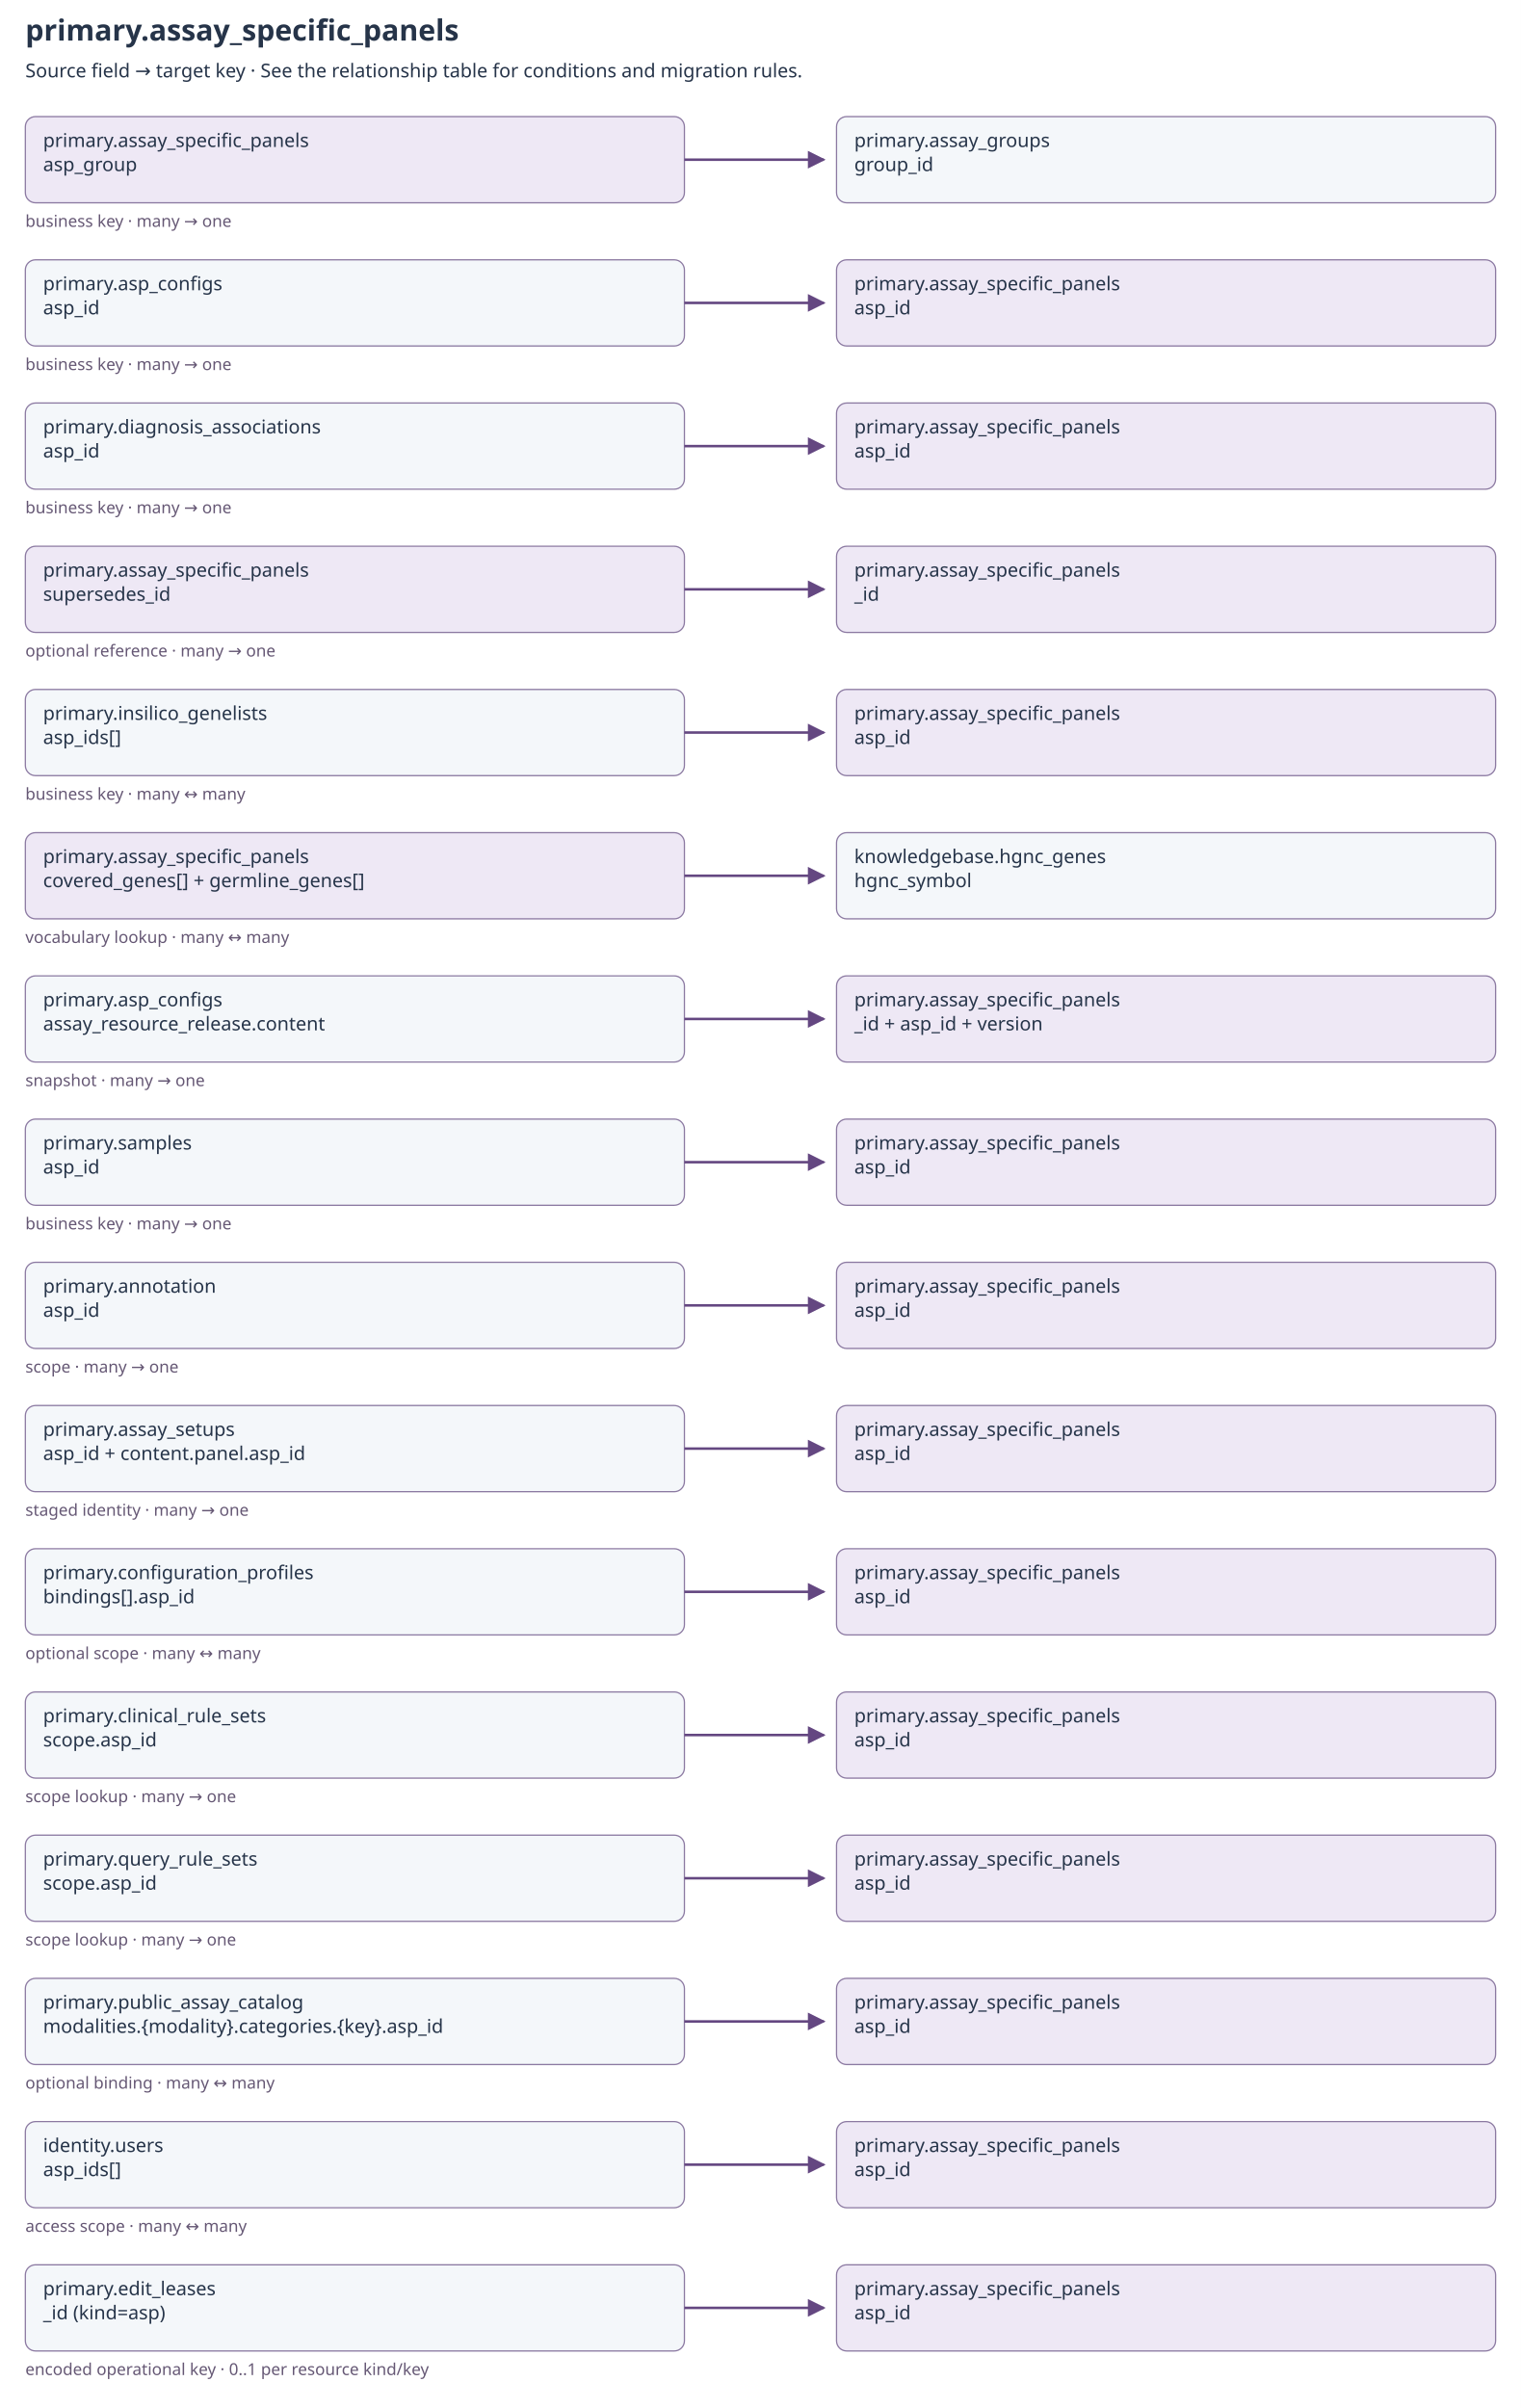
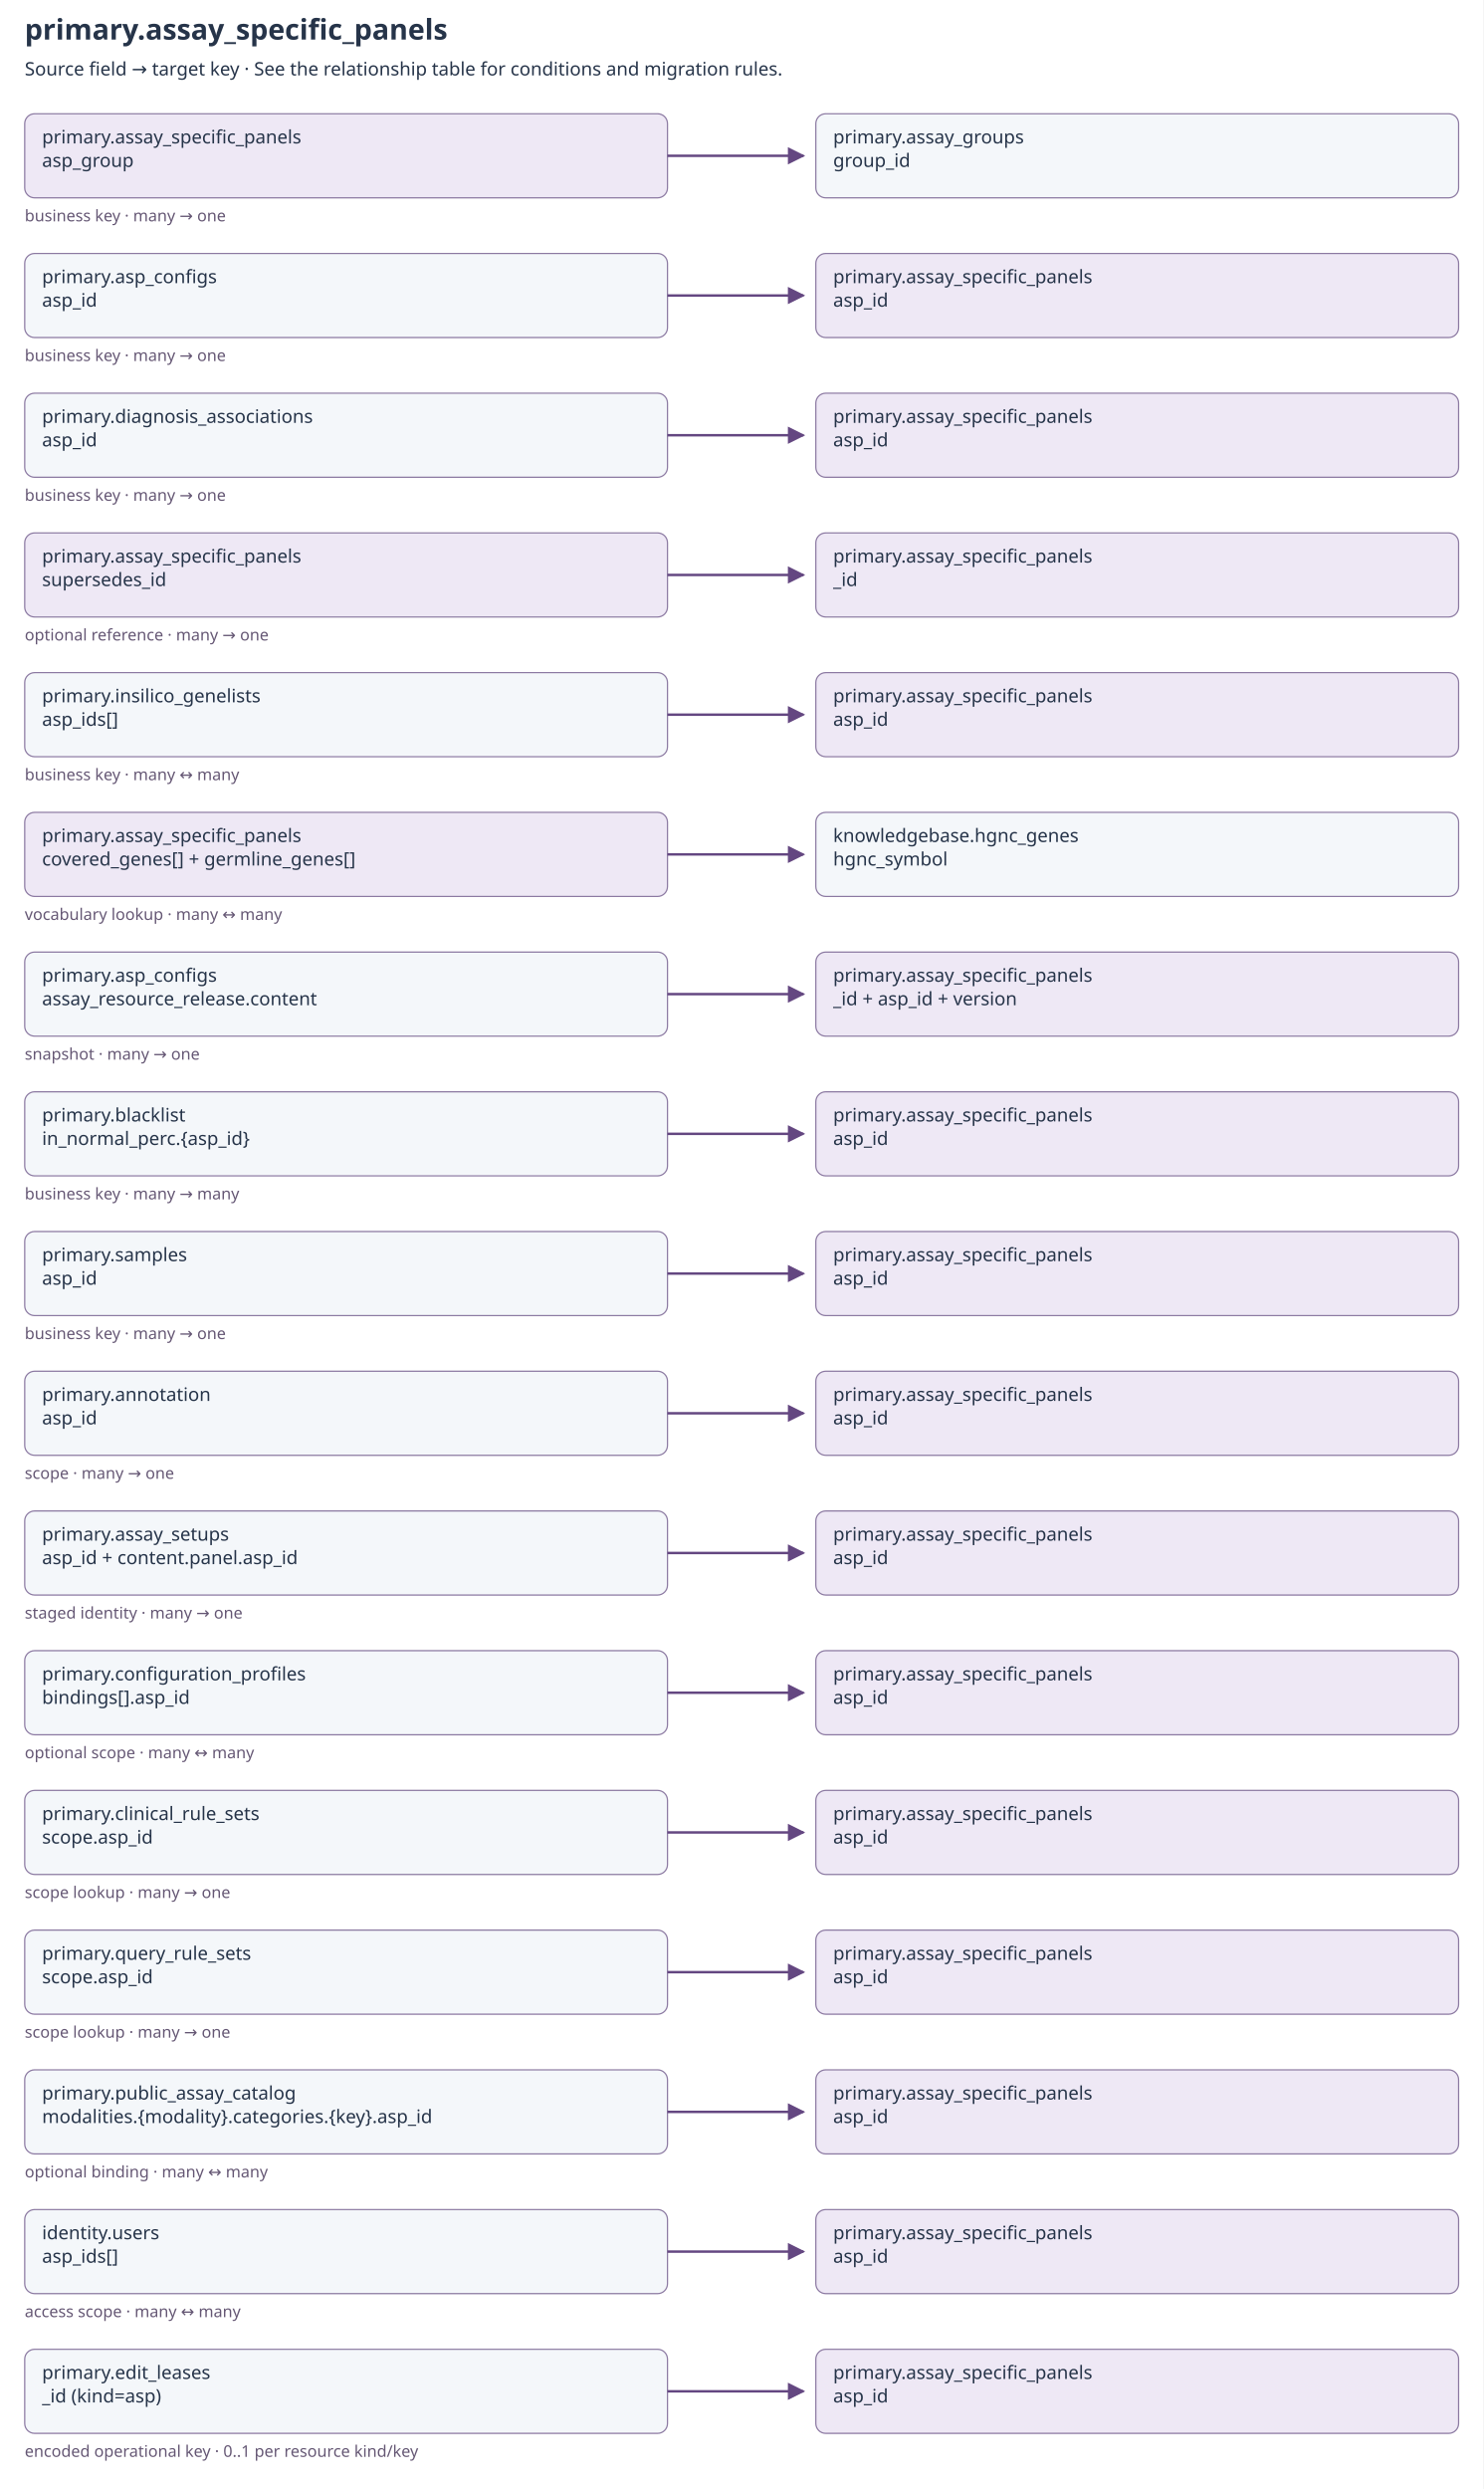
- <svg xmlns="http://www.w3.org/2000/svg" width="1200" height="1900" viewBox="0 0 1200 1900" role="img" aria-labelledby="title description">
+ <svg xmlns="http://www.w3.org/2000/svg" width="1200" height="2013" viewBox="0 0 1200 2013" role="img" aria-labelledby="title description">
  <defs>
    <marker id="arrow" viewBox="0 0 10 10" refX="9" refY="5" markerWidth="7" markerHeight="7" orient="auto-start-reverse">
      <path d="M0 0 L10 5 L0 10z" fill="#644781" />
    </marker>
  </defs>
  <style>text{font:15px sans-serif;fill:#263449}.kind{font-size:13px;fill:#655774}</style>
-   <rect width="1200" height="1900" fill="white" />
+   <rect width="1200" height="2013" fill="white" />
  <text x="20" y="32" style="font-size:23px;font-weight:600">primary.assay_specific_panels</text>
  <text x="20" y="61">Source field → target key · See the relationship table for conditions and migration rules.</text>
  <rect x="20" y="92" width="520" height="68" rx="8" fill="#eee8f5" stroke="#8c7aa2" />
  <text x="34" y="116" font-weight="600">primary.assay_specific_panels</text>
  <text x="34" y="135" font-weight="400">asp_group</text>
  <rect x="660" y="92" width="520" height="68" rx="8" fill="#f4f7fa" stroke="#8c7aa2" />
  <text x="674" y="116" font-weight="600">primary.assay_groups</text>
  <text x="674" y="135" font-weight="400">group_id</text>
  <path d="M540 126.0 H650" stroke="#644781" stroke-width="2" marker-end="url(#arrow)" />
  <text x="20" y="179" class="kind">business key · many → one</text>
  <rect x="20" y="205" width="520" height="68" rx="8" fill="#f4f7fa" stroke="#8c7aa2" />
  <text x="34" y="229" font-weight="600">primary.asp_configs</text>
  <text x="34" y="248" font-weight="400">asp_id</text>
  <rect x="660" y="205" width="520" height="68" rx="8" fill="#eee8f5" stroke="#8c7aa2" />
  <text x="674" y="229" font-weight="600">primary.assay_specific_panels</text>
  <text x="674" y="248" font-weight="400">asp_id</text>
  <path d="M540 239.0 H650" stroke="#644781" stroke-width="2" marker-end="url(#arrow)" />
  <text x="20" y="292" class="kind">business key · many → one</text>
  <rect x="20" y="318" width="520" height="68" rx="8" fill="#f4f7fa" stroke="#8c7aa2" />
  <text x="34" y="342" font-weight="600">primary.diagnosis_associations</text>
  <text x="34" y="361" font-weight="400">asp_id</text>
  <rect x="660" y="318" width="520" height="68" rx="8" fill="#eee8f5" stroke="#8c7aa2" />
  <text x="674" y="342" font-weight="600">primary.assay_specific_panels</text>
  <text x="674" y="361" font-weight="400">asp_id</text>
  <path d="M540 352.0 H650" stroke="#644781" stroke-width="2" marker-end="url(#arrow)" />
  <text x="20" y="405" class="kind">business key · many → one</text>
  <rect x="20" y="431" width="520" height="68" rx="8" fill="#eee8f5" stroke="#8c7aa2" />
  <text x="34" y="455" font-weight="600">primary.assay_specific_panels</text>
  <text x="34" y="474" font-weight="400">supersedes_id</text>
  <rect x="660" y="431" width="520" height="68" rx="8" fill="#eee8f5" stroke="#8c7aa2" />
  <text x="674" y="455" font-weight="600">primary.assay_specific_panels</text>
  <text x="674" y="474" font-weight="400">_id</text>
  <path d="M540 465.0 H650" stroke="#644781" stroke-width="2" marker-end="url(#arrow)" />
  <text x="20" y="518" class="kind">optional reference · many → one</text>
  <rect x="20" y="544" width="520" height="68" rx="8" fill="#f4f7fa" stroke="#8c7aa2" />
  <text x="34" y="568" font-weight="600">primary.insilico_genelists</text>
  <text x="34" y="587" font-weight="400">asp_ids[]</text>
  <rect x="660" y="544" width="520" height="68" rx="8" fill="#eee8f5" stroke="#8c7aa2" />
  <text x="674" y="568" font-weight="600">primary.assay_specific_panels</text>
  <text x="674" y="587" font-weight="400">asp_id</text>
  <path d="M540 578.0 H650" stroke="#644781" stroke-width="2" marker-end="url(#arrow)" />
  <text x="20" y="631" class="kind">business key · many ↔ many</text>
  <rect x="20" y="657" width="520" height="68" rx="8" fill="#eee8f5" stroke="#8c7aa2" />
  <text x="34" y="681" font-weight="600">primary.assay_specific_panels</text>
  <text x="34" y="700" font-weight="400">covered_genes[] + germline_genes[]</text>
  <rect x="660" y="657" width="520" height="68" rx="8" fill="#f4f7fa" stroke="#8c7aa2" />
  <text x="674" y="681" font-weight="600">knowledgebase.hgnc_genes</text>
  <text x="674" y="700" font-weight="400">hgnc_symbol</text>
  <path d="M540 691.0 H650" stroke="#644781" stroke-width="2" marker-end="url(#arrow)" />
  <text x="20" y="744" class="kind">vocabulary lookup · many ↔ many</text>
  <rect x="20" y="770" width="520" height="68" rx="8" fill="#f4f7fa" stroke="#8c7aa2" />
  <text x="34" y="794" font-weight="600">primary.asp_configs</text>
  <text x="34" y="813" font-weight="400">assay_resource_release.content</text>
  <rect x="660" y="770" width="520" height="68" rx="8" fill="#eee8f5" stroke="#8c7aa2" />
  <text x="674" y="794" font-weight="600">primary.assay_specific_panels</text>
  <text x="674" y="813" font-weight="400">_id + asp_id + version</text>
  <path d="M540 804.0 H650" stroke="#644781" stroke-width="2" marker-end="url(#arrow)" />
  <text x="20" y="857" class="kind">snapshot · many → one</text>
  <rect x="20" y="883" width="520" height="68" rx="8" fill="#f4f7fa" stroke="#8c7aa2" />
-   <text x="34" y="907" font-weight="600">primary.samples</text>
-   <text x="34" y="926" font-weight="400">asp_id</text>
+   <text x="34" y="907" font-weight="600">primary.blacklist</text>
+   <text x="34" y="926" font-weight="400">in_normal_perc.{asp_id}</text>
  <rect x="660" y="883" width="520" height="68" rx="8" fill="#eee8f5" stroke="#8c7aa2" />
  <text x="674" y="907" font-weight="600">primary.assay_specific_panels</text>
  <text x="674" y="926" font-weight="400">asp_id</text>
  <path d="M540 917.0 H650" stroke="#644781" stroke-width="2" marker-end="url(#arrow)" />
-   <text x="20" y="970" class="kind">business key · many → one</text>
+   <text x="20" y="970" class="kind">business key · many → many</text>
  <rect x="20" y="996" width="520" height="68" rx="8" fill="#f4f7fa" stroke="#8c7aa2" />
-   <text x="34" y="1020" font-weight="600">primary.annotation</text>
+   <text x="34" y="1020" font-weight="600">primary.samples</text>
  <text x="34" y="1039" font-weight="400">asp_id</text>
  <rect x="660" y="996" width="520" height="68" rx="8" fill="#eee8f5" stroke="#8c7aa2" />
  <text x="674" y="1020" font-weight="600">primary.assay_specific_panels</text>
  <text x="674" y="1039" font-weight="400">asp_id</text>
  <path d="M540 1030.0 H650" stroke="#644781" stroke-width="2" marker-end="url(#arrow)" />
-   <text x="20" y="1083" class="kind">scope · many → one</text>
+   <text x="20" y="1083" class="kind">business key · many → one</text>
  <rect x="20" y="1109" width="520" height="68" rx="8" fill="#f4f7fa" stroke="#8c7aa2" />
-   <text x="34" y="1133" font-weight="600">primary.assay_setups</text>
-   <text x="34" y="1152" font-weight="400">asp_id + content.panel.asp_id</text>
+   <text x="34" y="1133" font-weight="600">primary.annotation</text>
+   <text x="34" y="1152" font-weight="400">asp_id</text>
  <rect x="660" y="1109" width="520" height="68" rx="8" fill="#eee8f5" stroke="#8c7aa2" />
  <text x="674" y="1133" font-weight="600">primary.assay_specific_panels</text>
  <text x="674" y="1152" font-weight="400">asp_id</text>
  <path d="M540 1143.0 H650" stroke="#644781" stroke-width="2" marker-end="url(#arrow)" />
-   <text x="20" y="1196" class="kind">staged identity · many → one</text>
+   <text x="20" y="1196" class="kind">scope · many → one</text>
  <rect x="20" y="1222" width="520" height="68" rx="8" fill="#f4f7fa" stroke="#8c7aa2" />
-   <text x="34" y="1246" font-weight="600">primary.configuration_profiles</text>
-   <text x="34" y="1265" font-weight="400">bindings[].asp_id</text>
+   <text x="34" y="1246" font-weight="600">primary.assay_setups</text>
+   <text x="34" y="1265" font-weight="400">asp_id + content.panel.asp_id</text>
  <rect x="660" y="1222" width="520" height="68" rx="8" fill="#eee8f5" stroke="#8c7aa2" />
  <text x="674" y="1246" font-weight="600">primary.assay_specific_panels</text>
  <text x="674" y="1265" font-weight="400">asp_id</text>
  <path d="M540 1256.0 H650" stroke="#644781" stroke-width="2" marker-end="url(#arrow)" />
-   <text x="20" y="1309" class="kind">optional scope · many ↔ many</text>
+   <text x="20" y="1309" class="kind">staged identity · many → one</text>
  <rect x="20" y="1335" width="520" height="68" rx="8" fill="#f4f7fa" stroke="#8c7aa2" />
-   <text x="34" y="1359" font-weight="600">primary.clinical_rule_sets</text>
-   <text x="34" y="1378" font-weight="400">scope.asp_id</text>
+   <text x="34" y="1359" font-weight="600">primary.configuration_profiles</text>
+   <text x="34" y="1378" font-weight="400">bindings[].asp_id</text>
  <rect x="660" y="1335" width="520" height="68" rx="8" fill="#eee8f5" stroke="#8c7aa2" />
  <text x="674" y="1359" font-weight="600">primary.assay_specific_panels</text>
  <text x="674" y="1378" font-weight="400">asp_id</text>
  <path d="M540 1369.0 H650" stroke="#644781" stroke-width="2" marker-end="url(#arrow)" />
-   <text x="20" y="1422" class="kind">scope lookup · many → one</text>
+   <text x="20" y="1422" class="kind">optional scope · many ↔ many</text>
  <rect x="20" y="1448" width="520" height="68" rx="8" fill="#f4f7fa" stroke="#8c7aa2" />
-   <text x="34" y="1472" font-weight="600">primary.query_rule_sets</text>
+   <text x="34" y="1472" font-weight="600">primary.clinical_rule_sets</text>
  <text x="34" y="1491" font-weight="400">scope.asp_id</text>
  <rect x="660" y="1448" width="520" height="68" rx="8" fill="#eee8f5" stroke="#8c7aa2" />
  <text x="674" y="1472" font-weight="600">primary.assay_specific_panels</text>
  <text x="674" y="1491" font-weight="400">asp_id</text>
  <path d="M540 1482.0 H650" stroke="#644781" stroke-width="2" marker-end="url(#arrow)" />
  <text x="20" y="1535" class="kind">scope lookup · many → one</text>
  <rect x="20" y="1561" width="520" height="68" rx="8" fill="#f4f7fa" stroke="#8c7aa2" />
-   <text x="34" y="1585" font-weight="600">primary.public_assay_catalog</text>
-   <text x="34" y="1604" font-weight="400">modalities.{modality}.categories.{key}.asp_id</text>
+   <text x="34" y="1585" font-weight="600">primary.query_rule_sets</text>
+   <text x="34" y="1604" font-weight="400">scope.asp_id</text>
  <rect x="660" y="1561" width="520" height="68" rx="8" fill="#eee8f5" stroke="#8c7aa2" />
  <text x="674" y="1585" font-weight="600">primary.assay_specific_panels</text>
  <text x="674" y="1604" font-weight="400">asp_id</text>
  <path d="M540 1595.0 H650" stroke="#644781" stroke-width="2" marker-end="url(#arrow)" />
-   <text x="20" y="1648" class="kind">optional binding · many ↔ many</text>
+   <text x="20" y="1648" class="kind">scope lookup · many → one</text>
  <rect x="20" y="1674" width="520" height="68" rx="8" fill="#f4f7fa" stroke="#8c7aa2" />
-   <text x="34" y="1698" font-weight="600">identity.users</text>
-   <text x="34" y="1717" font-weight="400">asp_ids[]</text>
+   <text x="34" y="1698" font-weight="600">primary.public_assay_catalog</text>
+   <text x="34" y="1717" font-weight="400">modalities.{modality}.categories.{key}.asp_id</text>
  <rect x="660" y="1674" width="520" height="68" rx="8" fill="#eee8f5" stroke="#8c7aa2" />
  <text x="674" y="1698" font-weight="600">primary.assay_specific_panels</text>
  <text x="674" y="1717" font-weight="400">asp_id</text>
  <path d="M540 1708.0 H650" stroke="#644781" stroke-width="2" marker-end="url(#arrow)" />
-   <text x="20" y="1761" class="kind">access scope · many ↔ many</text>
+   <text x="20" y="1761" class="kind">optional binding · many ↔ many</text>
  <rect x="20" y="1787" width="520" height="68" rx="8" fill="#f4f7fa" stroke="#8c7aa2" />
-   <text x="34" y="1811" font-weight="600">primary.edit_leases</text>
-   <text x="34" y="1830" font-weight="400">_id (kind=asp)</text>
+   <text x="34" y="1811" font-weight="600">identity.users</text>
+   <text x="34" y="1830" font-weight="400">asp_ids[]</text>
  <rect x="660" y="1787" width="520" height="68" rx="8" fill="#eee8f5" stroke="#8c7aa2" />
  <text x="674" y="1811" font-weight="600">primary.assay_specific_panels</text>
  <text x="674" y="1830" font-weight="400">asp_id</text>
  <path d="M540 1821.0 H650" stroke="#644781" stroke-width="2" marker-end="url(#arrow)" />
-   <text x="20" y="1874" class="kind">encoded operational key · 0..1 per resource kind/key</text>
+   <text x="20" y="1874" class="kind">access scope · many ↔ many</text>
+   <rect x="20" y="1900" width="520" height="68" rx="8" fill="#f4f7fa" stroke="#8c7aa2" />
+   <text x="34" y="1924" font-weight="600">primary.edit_leases</text>
+   <text x="34" y="1943" font-weight="400">_id (kind=asp)</text>
+   <rect x="660" y="1900" width="520" height="68" rx="8" fill="#eee8f5" stroke="#8c7aa2" />
+   <text x="674" y="1924" font-weight="600">primary.assay_specific_panels</text>
+   <text x="674" y="1943" font-weight="400">asp_id</text>
+   <path d="M540 1934.0 H650" stroke="#644781" stroke-width="2" marker-end="url(#arrow)" />
+   <text x="20" y="1987" class="kind">encoded operational key · 0..1 per resource kind/key</text>
</svg>
